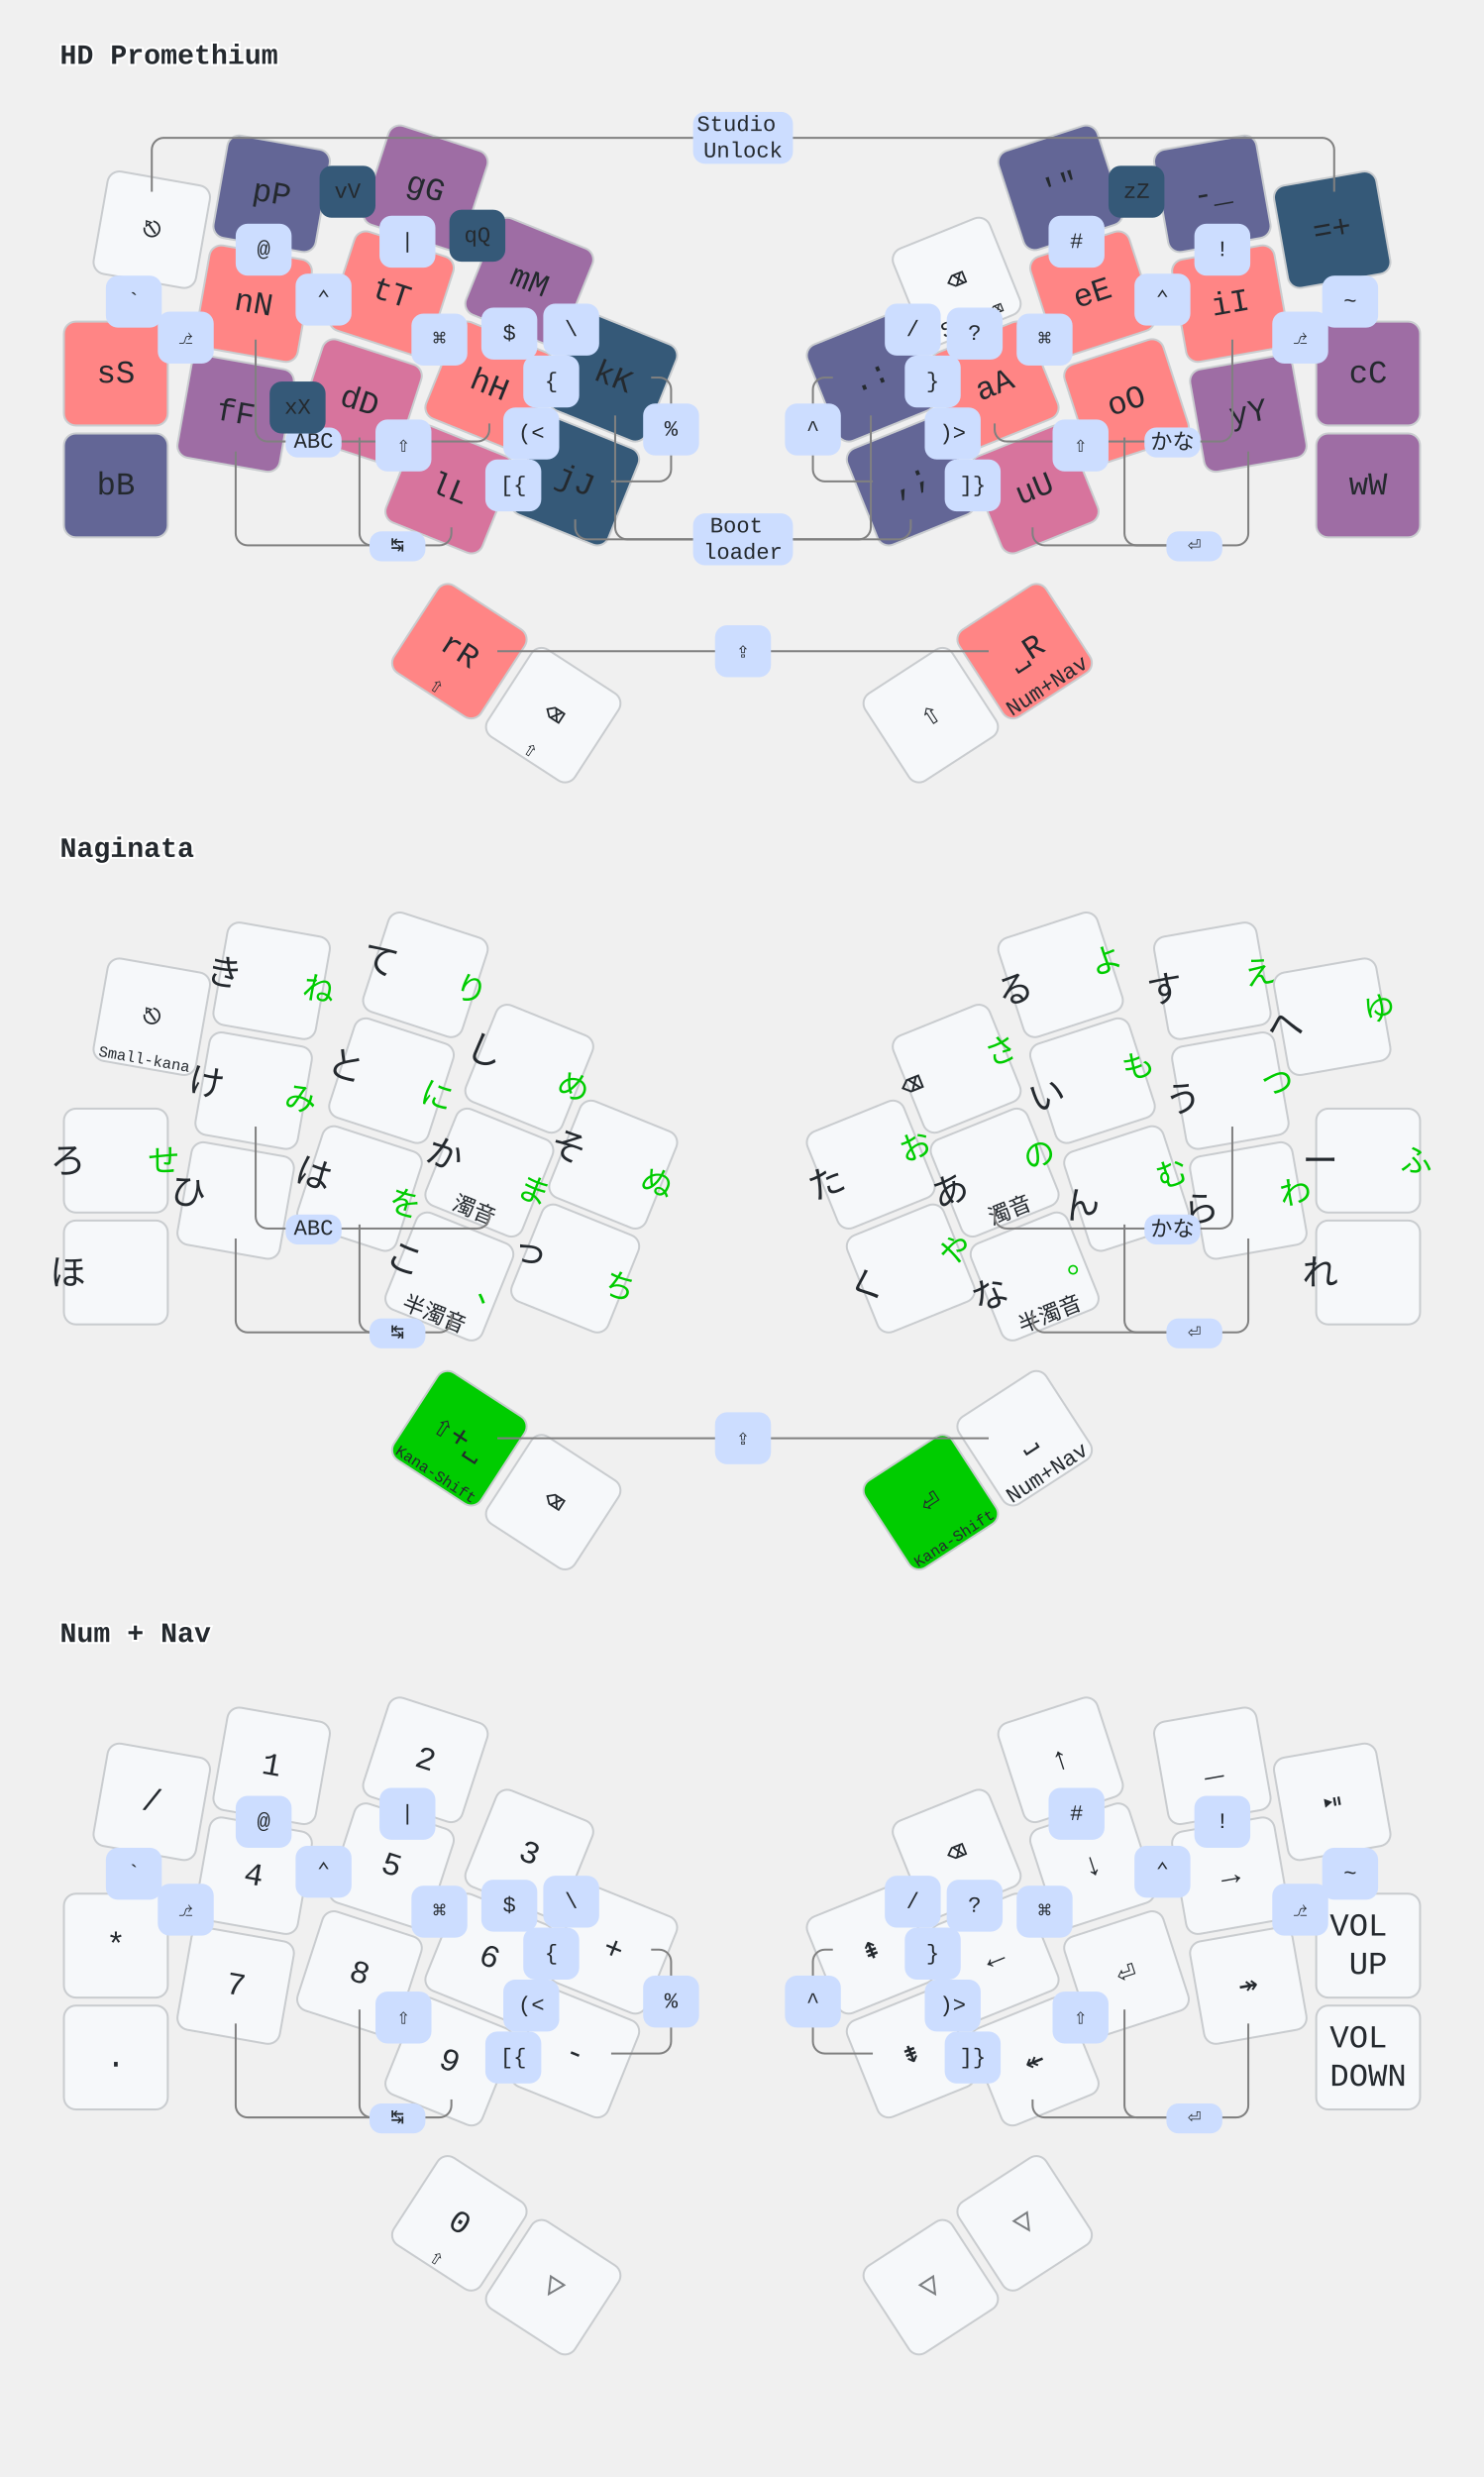
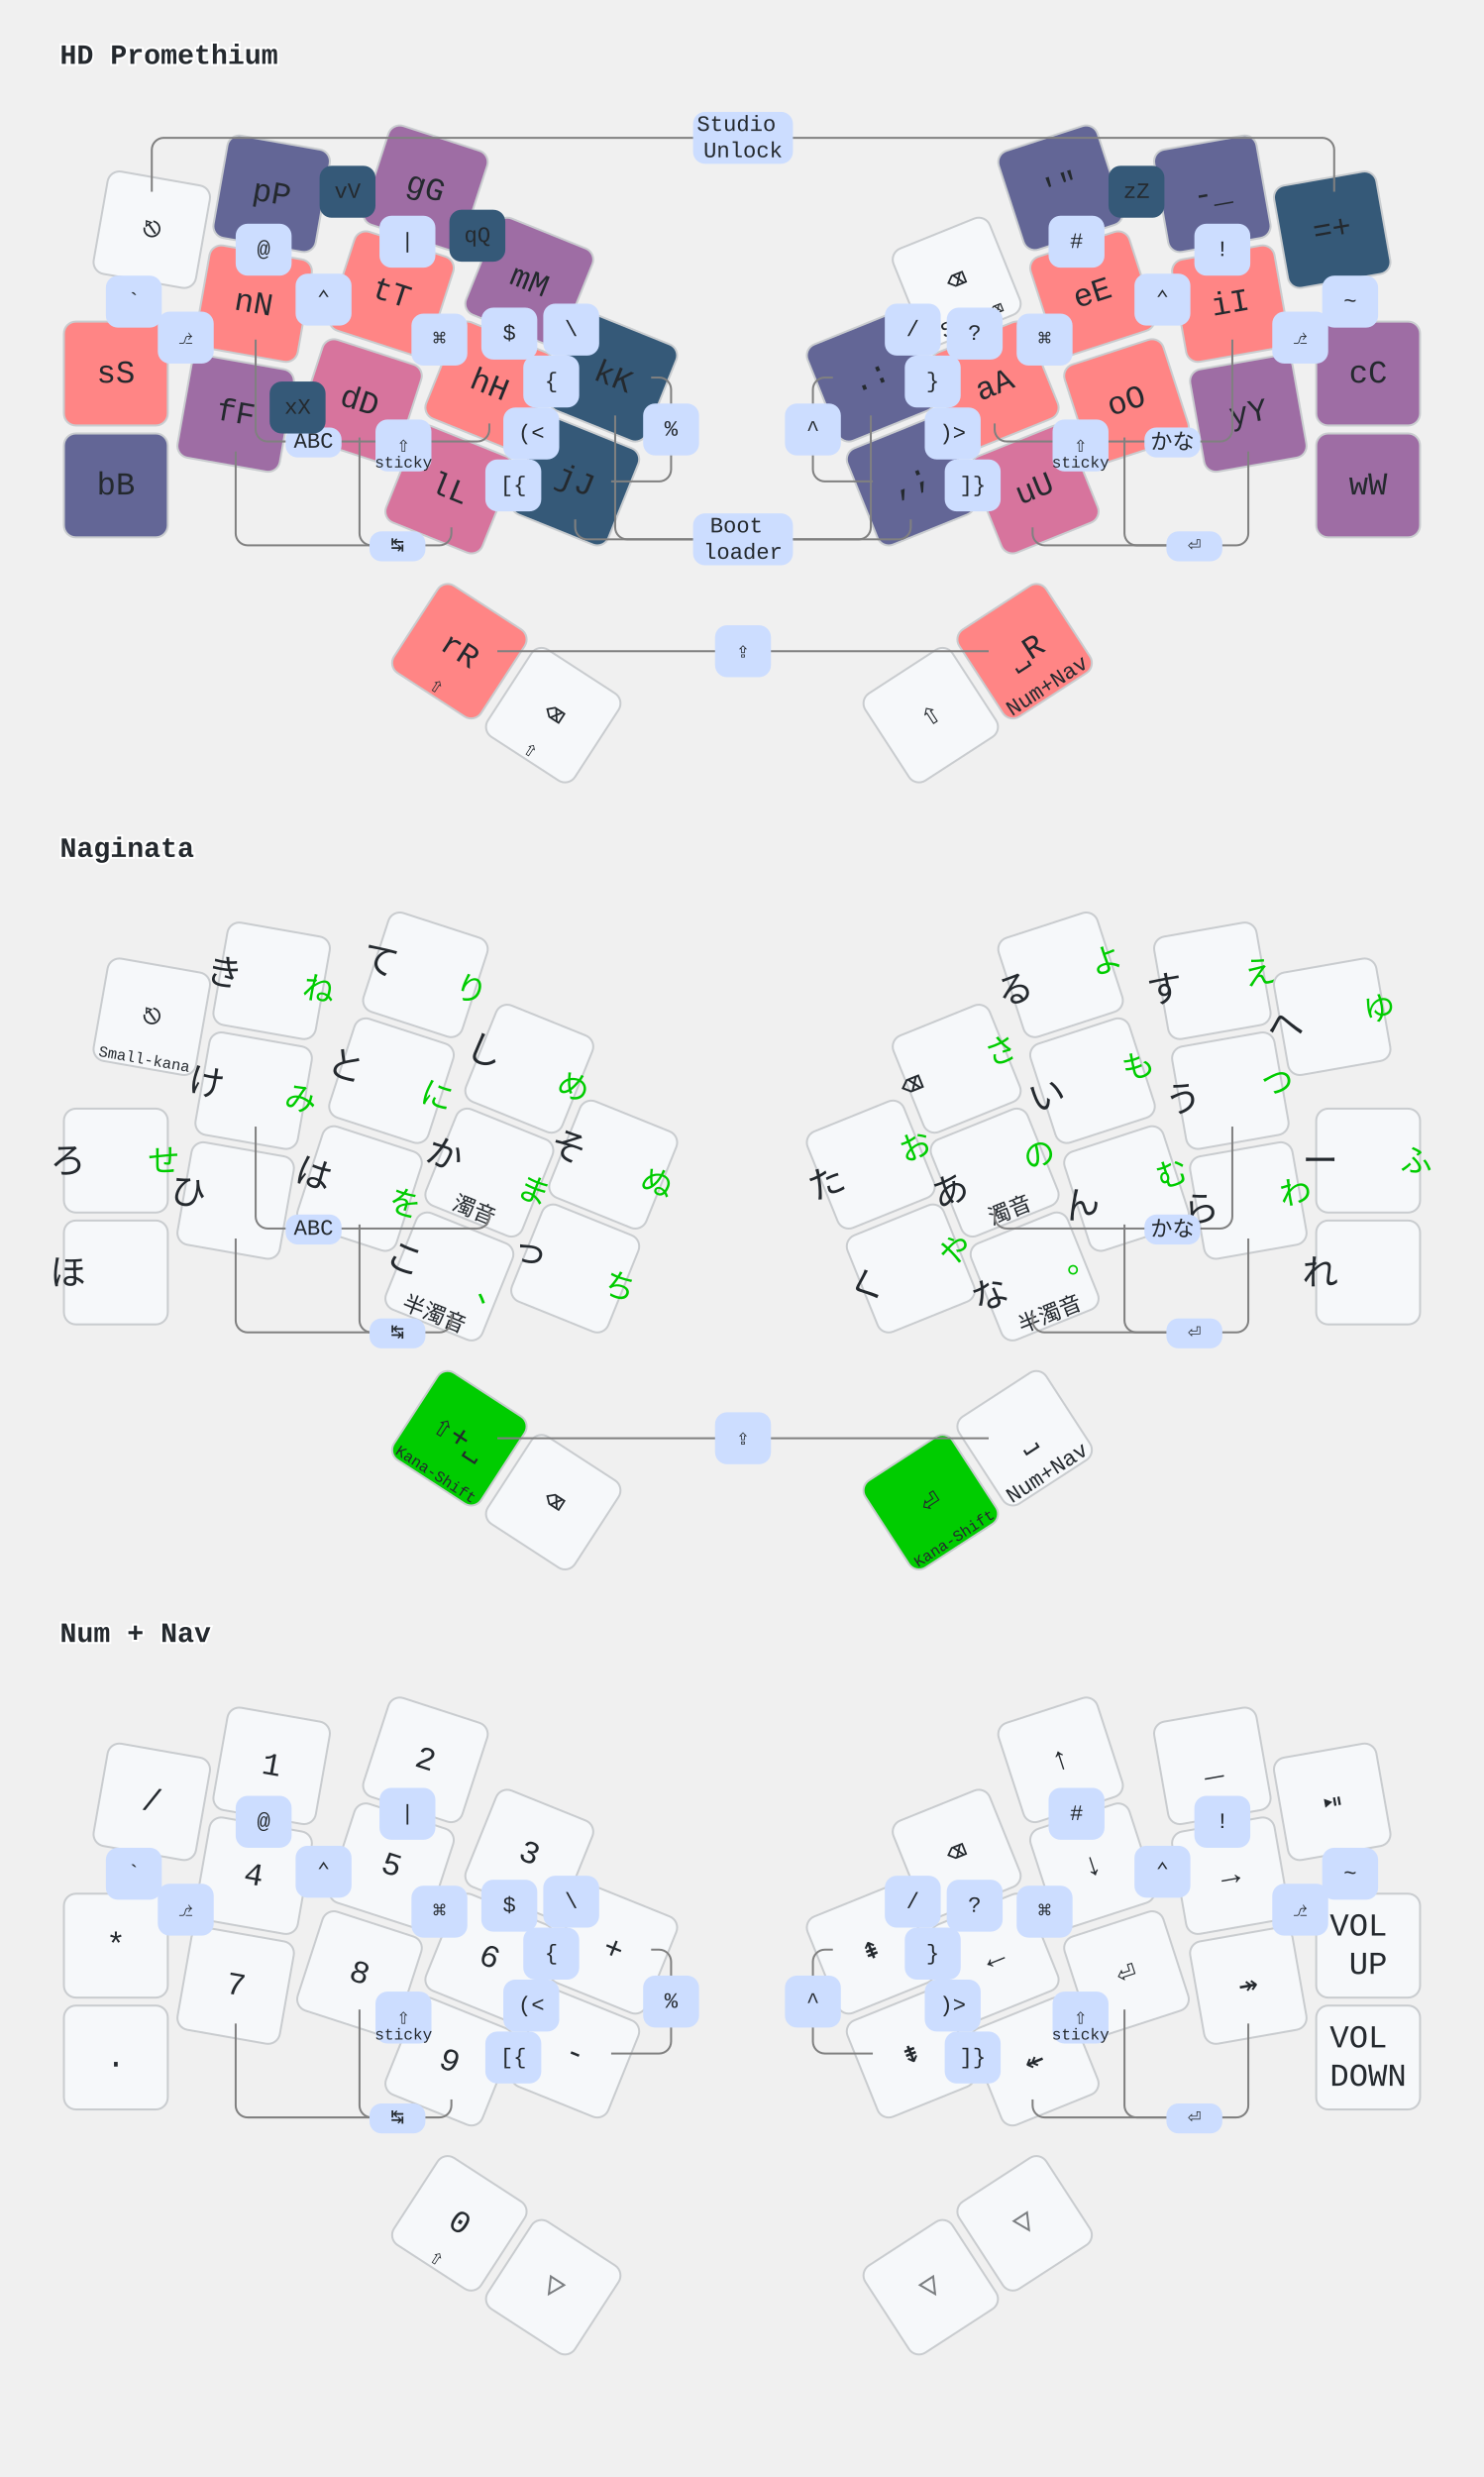
<svg xmlns="http://www.w3.org/2000/svg" width="743" height="1240" viewBox="0 0 743 1240" class="keymap">
  <style>/* inherit to force styles through use tags*/
svg path {
    fill: inherit;
}
/* font and background color specifications */
svg.keymap {
    font-family: SFMono-Regular,Consolas,Liberation Mono,Menlo,monospace;
    font-size: 14px;
    font-kerning: normal;
    text-rendering: optimizeLegibility;
    fill: #24292e;
}

/* default key styling */
rect.key {
    fill: #f6f8fa;
    stroke: #c9cccf;
    stroke-width: 1;
}

/* color accent for combo boxes */
rect.combo {
    fill: #cdf;
}

/* color accent for held keys */
rect.held, rect.combo.held {
    fill: #fdd;
}

/* color accent for ghost (optional) keys */
rect.ghost, rect.combo.ghost {
    stroke-dasharray: 4, 4;
    stroke-width: 2;
}

text {
    text-anchor: middle;
    dominant-baseline: middle;
}

/* styling for layer labels */
text.label {
    font-weight: bold;
    text-anchor: start;
    stroke: white;
    stroke-width: 2;
    paint-order: stroke;
}

text.tap {
    font-size: 16px;
}

/* styling for combo tap, and key hold/shifted label text */
text.combo, text.hold, text.shifted {
    font-size: 11px;
}

text.hold {
    text-anchor: middle;
    dominant-baseline: auto;
}

text.shifted {
    text-anchor: middle;
    dominant-baseline: hanging;
}

/* styling for hold/shifted label text in combo box */
text.combo.hold, text.combo.shifted {
    font-size: 8px;
}

/* lighter symbol for transparent keys */
text.trans {
    fill: #7b7e81;
}

/* styling for combo dendrons */
path.combo {
    stroke-width: 1;
    stroke: gray;
    fill: none;
}

/* Start Tabler Icons Cleanup */
/* cannot use height/width with glyphs */
.icon-tabler &gt; path {
    fill: inherit;
    stroke: inherit;
}
/* hide tabler's default box */
.icon-tabler &gt; path[stroke="none"][fill="none"] {
    visibility: collapse;
}

rect.low {
    fill: #355978;
}
rect.medium-low {
    fill: #636696;
}
rect.medium {
    fill: #9E6DA4;
}
rect.medium-high {
    fill: #D7749D;
}
rect.high {
    fill: #FF8585;
}

/* green styling for Naginata kana-shift */
rect.kshift {
    fill: #00CC00;
}
text.left {
    font-size: 18px;
    translate: 16px 7px;
}
text.right {
    fill: #00CC00;
    font-size: 16px;
    translate: -16px -10px;
}
</style>
  <g transform="translate(30, 0)" class="layer-HD Promethium">
    <text x="0" y="28" class="label" id="HD-Promethium">HD Promethium</text>
    <g transform="translate(0, 59)">
      <g transform="translate(46, 56) rotate(10.0)" class="key keypos-0">
        <rect rx="6" ry="6" x="-26" y="-26" width="52" height="52" class="key" />
        <text x="0" y="0" class="key tap">⎋</text>
      </g>
      <g transform="translate(106, 38) rotate(10.0)" class="key medium-low keypos-1">
        <rect rx="6" ry="6" x="-26" y="-26" width="52" height="52" class="key medium-low" />
        <text x="0" y="0" class="key medium-low tap">pP</text>
      </g>
      <g transform="translate(183, 35) rotate(18.0)" class="key medium keypos-2">
        <rect rx="6" ry="6" x="-26" y="-26" width="52" height="52" class="key medium" />
        <text x="0" y="0" class="key medium tap">gG</text>
      </g>
      <g transform="translate(235, 82) rotate(22.0)" class="key medium keypos-3">
        <rect rx="6" ry="6" x="-26" y="-26" width="52" height="52" class="key medium" />
        <text x="0" y="0" class="key medium tap">mM</text>
      </g>
      <g transform="translate(277, 130) rotate(22.0)" class="key low keypos-4">
        <rect rx="6" ry="6" x="-26" y="-26" width="52" height="52" class="key low" />
        <text x="0" y="0" class="key low tap">kK</text>
      </g>
      <g transform="translate(406, 130) rotate(-22.0)" class="key medium-low keypos-5">
        <rect rx="6" ry="6" x="-26" y="-26" width="52" height="52" class="key medium-low" />
        <text x="0" y="0" class="key medium-low tap">.:</text>
      </g>
      <g transform="translate(449, 82) rotate(-22.0)" class="key keypos-6">
        <rect rx="6" ry="6" x="-26" y="-26" width="52" height="52" class="key" />
        <text x="0" y="0" class="key tap">⌫</text>
        <text x="0" y="24" class="key hold">Sft+⌫</text>
      </g>
      <g transform="translate(501, 35) rotate(-18.0)" class="key medium-low keypos-7">
        <rect rx="6" ry="6" x="-26" y="-26" width="52" height="52" class="key medium-low" />
        <text x="0" y="0" class="key medium-low tap">'"</text>
      </g>
      <g transform="translate(577, 38) rotate(-10.0)" class="key medium-low keypos-8">
        <rect rx="6" ry="6" x="-26" y="-26" width="52" height="52" class="key medium-low" />
        <text x="0" y="0" class="key medium-low tap">-_</text>
      </g>
      <g transform="translate(637, 56) rotate(-10.0)" class="key low keypos-9">
        <rect rx="6" ry="6" x="-26" y="-26" width="52" height="52" class="key low" />
        <text x="0" y="0" class="key low tap">=+</text>
      </g>
      <g transform="translate(28, 128)" class="key high keypos-10">
        <rect rx="6" ry="6" x="-26" y="-26" width="52" height="52" class="key high" />
        <text x="0" y="0" class="key high tap">sS</text>
      </g>
      <g transform="translate(97, 93) rotate(10.0)" class="key high keypos-11">
        <rect rx="6" ry="6" x="-26" y="-26" width="52" height="52" class="key high" />
        <text x="0" y="0" class="key high tap">nN</text>
      </g>
      <g transform="translate(166, 88) rotate(18.0)" class="key high keypos-12">
        <rect rx="6" ry="6" x="-26" y="-26" width="52" height="52" class="key high" />
        <text x="0" y="0" class="key high tap">tT</text>
      </g>
      <g transform="translate(215, 134) rotate(22.0)" class="key high keypos-13">
        <rect rx="6" ry="6" x="-26" y="-26" width="52" height="52" class="key high" />
        <text x="0" y="0" class="key high tap">hH</text>
      </g>
      <g transform="translate(258, 182) rotate(22.0)" class="key low keypos-14">
        <rect rx="6" ry="6" x="-26" y="-26" width="52" height="52" class="key low" />
        <text x="0" y="0" class="key low tap">jJ</text>
      </g>
      <g transform="translate(426, 182) rotate(-22.0)" class="key medium-low keypos-15">
        <rect rx="6" ry="6" x="-26" y="-26" width="52" height="52" class="key medium-low" />
        <text x="0" y="0" class="key medium-low tap">,;</text>
      </g>
      <g transform="translate(468, 134) rotate(-22.0)" class="key high keypos-16">
        <rect rx="6" ry="6" x="-26" y="-26" width="52" height="52" class="key high" />
        <text x="0" y="0" class="key high tap">aA</text>
      </g>
      <g transform="translate(517, 88) rotate(-18.0)" class="key high keypos-17">
        <rect rx="6" ry="6" x="-26" y="-26" width="52" height="52" class="key high" />
        <text x="0" y="0" class="key high tap">eE</text>
      </g>
      <g transform="translate(586, 93) rotate(-10.0)" class="key high keypos-18">
        <rect rx="6" ry="6" x="-26" y="-26" width="52" height="52" class="key high" />
        <text x="0" y="0" class="key high tap">iI</text>
      </g>
      <g transform="translate(655, 128)" class="key medium keypos-19">
        <rect rx="6" ry="6" x="-26" y="-26" width="52" height="52" class="key medium" />
        <text x="0" y="0" class="key medium tap">cC</text>
      </g>
      <g transform="translate(28, 184)" class="key medium-low keypos-20">
        <rect rx="6" ry="6" x="-26" y="-26" width="52" height="52" class="key medium-low" />
        <text x="0" y="0" class="key medium-low tap">bB</text>
      </g>
      <g transform="translate(88, 148) rotate(10.0)" class="key medium keypos-21">
        <rect rx="6" ry="6" x="-26" y="-26" width="52" height="52" class="key medium" />
        <text x="0" y="0" class="key medium tap">fF</text>
      </g>
      <g transform="translate(150, 142) rotate(18.0)" class="key medium-high keypos-22">
        <rect rx="6" ry="6" x="-26" y="-26" width="52" height="52" class="key medium-high" />
        <text x="0" y="0" class="key medium-high tap">dD</text>
      </g>
      <g transform="translate(195, 186) rotate(22.0)" class="key medium-high keypos-23">
        <rect rx="6" ry="6" x="-26" y="-26" width="52" height="52" class="key medium-high" />
        <text x="0" y="0" class="key medium-high tap">lL</text>
      </g>
      <g transform="translate(488, 186) rotate(-22.0)" class="key medium-high keypos-24">
        <rect rx="6" ry="6" x="-26" y="-26" width="52" height="52" class="key medium-high" />
        <text x="0" y="0" class="key medium-high tap">uU</text>
      </g>
      <g transform="translate(534, 142) rotate(-18.0)" class="key high keypos-25">
        <rect rx="6" ry="6" x="-26" y="-26" width="52" height="52" class="key high" />
        <text x="0" y="0" class="key high tap">oO</text>
      </g>
      <g transform="translate(595, 148) rotate(-10.0)" class="key medium keypos-26">
        <rect rx="6" ry="6" x="-26" y="-26" width="52" height="52" class="key medium" />
        <text x="0" y="0" class="key medium tap">yY</text>
      </g>
      <g transform="translate(655, 184)" class="key medium keypos-27">
        <rect rx="6" ry="6" x="-26" y="-26" width="52" height="52" class="key medium" />
        <text x="0" y="0" class="key medium tap">wW</text>
      </g>
      <g transform="translate(200, 267) rotate(33.0)" class="key high keypos-28">
        <rect rx="6" ry="6" x="-26" y="-26" width="52" height="52" class="key high" />
        <text x="0" y="0" class="key high tap">rR</text>
        <text x="0" y="24" class="key high hold">⇧</text>
      </g>
      <g transform="translate(247, 299) rotate(33.0)" class="key keypos-29">
        <rect rx="6" ry="6" x="-26" y="-26" width="52" height="52" class="key" />
        <text x="0" y="0" class="key tap">⌫</text>
        <text x="0" y="24" class="key hold">⇧</text>
      </g>
      <g transform="translate(436, 299) rotate(-33.0)" class="key keypos-30">
        <rect rx="6" ry="6" x="-26" y="-26" width="52" height="52" class="key" />
        <text x="0" y="0" class="key tap">⇧</text>
      </g>
      <g transform="translate(483, 267) rotate(-33.0)" class="key high keypos-31">
        <rect rx="6" ry="6" x="-26" y="-26" width="52" height="52" class="key high" />
        <text x="0" y="0" class="key high tap">⎵R</text>
        <text x="0" y="24" class="key high hold">Num+Nav</text>
      </g>
      <g class="combo combopos-0">
        <path d="M342,10 h-290 a6.0,6.0 0 0 0 -6.0,6.0 v21" class="combo" />
        <path d="M342,10 h290 a6.0,6.0 0 0 1 6.0,6.0 v21" class="combo" />
        <rect rx="6" ry="6" x="317" y="-3" width="50" height="26" class="combo" />
        <text x="342" y="10" class="combo tap">
          <tspan x="342" dy="-0.6em">Studio</tspan>
          <tspan x="342" dy="1.2em">Unlock</tspan>
        </text>
      </g>
      <g class="combo combopos-1">
        <path d="M342,211 h-78 a6.0,6.0 0 0 1 -6.0,-6.0 v-4" class="combo" />
        <path d="M342,211 h78 a6.0,6.0 0 0 0 6.0,-6.0 v-4" class="combo" />
        <path d="M342,211 h-58 a6.0,6.0 0 0 1 -6.0,-6.0 v-56" class="combo" />
        <path d="M342,211 h58 a6.0,6.0 0 0 0 6.0,-6.0 v-56" class="combo" />
        <rect rx="6" ry="6" x="317" y="198" width="50" height="26" class="combo" />
        <text x="342" y="211" class="combo tap">
          <tspan x="342" dy="-0.6em">Boot</tspan>
          <tspan x="342" dy="1.2em">loader</tspan>
        </text>
      </g>
      <g class="combo combopos-2">
        <path d="M557,162 h-83 a6.0,6.0 0 0 1 -6.0,-6.0 v-3" class="combo" />
        <path d="M557,162 h24 a6.0,6.0 0 0 0 6.0,-6.0 v-45" class="combo" />
        <rect rx="6" ry="6" x="543" y="155" width="28" height="15" class="combo" />
        <text x="557" y="162" class="combo tap">かな</text>
      </g>
      <g class="combo combopos-3">
        <path d="M127,162 h82 a6.0,6.0 0 0 0 6.0,-6.0 v-3" class="combo" />
        <path d="M127,162 h-23 a6.0,6.0 0 0 1 -6.0,-6.0 v-45" class="combo" />
        <rect rx="6" ry="6" x="113" y="155" width="28" height="15" class="combo" />
        <text x="127" y="162" class="combo tap">ABC</text>
      </g>
      <g class="combo combopos-4">
        <path d="M169,214 h21 a6.0,6.0 0 0 0 6.0,-6.0 v-3" class="combo" />
        <path d="M169,214 h-13 a6.0,6.0 0 0 1 -6.0,-6.0 v-48" class="combo" />
        <path d="M169,214 h-75 a6.0,6.0 0 0 1 -6.0,-6.0 v-41" class="combo" />
        <rect rx="6" ry="6" x="155" y="207" width="28" height="15" class="combo" />
        <text x="169" y="214" class="combo tap">↹</text>
      </g>
      <g class="combo combopos-5">
        <path d="M568,214 h-75 a6.0,6.0 0 0 1 -6.0,-6.0 v-3" class="combo" />
        <path d="M568,214 h-29 a6.0,6.0 0 0 1 -6.0,-6.0 v-48" class="combo" />
        <path d="M568,214 h21 a6.0,6.0 0 0 0 6.0,-6.0 v-41" class="combo" />
        <rect rx="6" ry="6" x="554" y="207" width="28" height="15" class="combo" />
        <text x="568" y="214" class="combo tap">⏎</text>
      </g>
      <g class="combo combopos-6">
        <rect rx="6" ry="6" x="49" y="97" width="28" height="26" class="combo" />
        <text x="63" y="110" class="combo tap">⎇</text>
      </g>
      <g class="combo combopos-7">
        <rect rx="6" ry="6" x="607" y="97" width="28" height="26" class="combo" />
        <text x="621" y="110" class="combo tap">⎇</text>
      </g>
      <g class="combo combopos-8">
        <rect rx="6" ry="6" x="118" y="78" width="28" height="26" class="combo" />
        <text x="132" y="91" class="combo tap">⌃</text>
      </g>
      <g class="combo combopos-9">
        <rect rx="6" ry="6" x="538" y="78" width="28" height="26" class="combo" />
        <text x="552" y="91" class="combo tap">⌃</text>
      </g>
      <g class="combo combopos-10">
        <rect rx="6" ry="6" x="176" y="98" width="28" height="26" class="combo" />
        <text x="190" y="111" class="combo tap">⌘</text>
      </g>
      <g class="combo combopos-11">
        <rect rx="6" ry="6" x="479" y="98" width="28" height="26" class="combo" />
        <text x="493" y="111" class="combo tap">⌘</text>
      </g>
      <g class="combo combopos-18">
        <rect rx="6" ry="6" x="158" y="151" width="28" height="26" class="combo" />
        <text x="172" y="164" class="combo tap">⇧</text>
+         <text x="172" y="175" class="combo hold">sticky</text>
      </g>
      <g class="combo combopos-19">
        <rect rx="6" ry="6" x="497" y="151" width="28" height="26" class="combo" />
        <text x="511" y="164" class="combo tap">⇧</text>
+         <text x="511" y="175" class="combo hold">sticky</text>
      </g>
      <g class="combo low combopos-20">
        <rect rx="6" ry="6" x="195" y="46" width="28" height="26" class="combo low" />
        <text x="209" y="59" class="combo low tap">qQ</text>
      </g>
      <g class="combo low combopos-21">
        <rect rx="6" ry="6" x="525" y="24" width="28" height="26" class="combo low" />
        <text x="539" y="37" class="combo low tap">zZ</text>
      </g>
      <g class="combo low combopos-22">
        <rect rx="6" ry="6" x="130" y="24" width="28" height="26" class="combo low" />
        <text x="144" y="37" class="combo low tap">vV</text>
      </g>
      <g class="combo low combopos-23">
        <rect rx="6" ry="6" x="105" y="132" width="28" height="26" class="combo low" />
        <text x="119" y="145" class="combo low tap">xX</text>
      </g>
      <g class="combo combopos-24">
        <path d="M342,267 l-123,0" class="combo" />
        <path d="M342,267 l123,0" class="combo" />
        <rect rx="6" ry="6" x="328" y="254" width="28" height="26" class="combo" />
        <text x="342" y="267" class="combo tap">⇪</text>
      </g>
-       <g class="combo combopos-27">
+       <g class="combo combopos-26">
        <rect rx="6" ry="6" x="23" y="79" width="28" height="26" class="combo" />
        <text x="37" y="92" class="combo tap">`</text>
      </g>
-       <g class="combo combopos-28">
+       <g class="combo combopos-27">
        <rect rx="6" ry="6" x="88" y="53" width="28" height="26" class="combo" />
        <text x="102" y="66" class="combo tap">@</text>
      </g>
-       <g class="combo combopos-29">
+       <g class="combo combopos-28">
        <rect rx="6" ry="6" x="160" y="49" width="28" height="26" class="combo" />
        <text x="174" y="62" class="combo tap">|</text>
      </g>
-       <g class="combo combopos-30">
+       <g class="combo combopos-29">
        <rect rx="6" ry="6" x="211" y="95" width="28" height="26" class="combo" />
        <text x="225" y="108" class="combo tap">$</text>
      </g>
-       <g class="combo combopos-31">
+       <g class="combo combopos-30">
        <rect rx="6" ry="6" x="242" y="93" width="28" height="26" class="combo" />
        <text x="256" y="106" class="combo tap">\</text>
      </g>
-       <g class="combo combopos-32">
+       <g class="combo combopos-31">
        <path d="M306,156 v-20 a6.0,6.0 0 0 0 -6.0,-6.0 h-4" class="combo" />
        <path d="M306,156 v20 a6.0,6.0 0 0 1 -6.0,6.0 h-24" class="combo" />
        <rect rx="6" ry="6" x="292" y="143" width="28" height="26" class="combo" />
        <text x="306" y="156" class="combo tap">%</text>
      </g>
-       <g class="combo combopos-33">
+       <g class="combo combopos-32">
        <rect rx="6" ry="6" x="413" y="93" width="28" height="26" class="combo" />
        <text x="427" y="106" class="combo tap">/</text>
      </g>
-       <g class="combo combopos-34">
+       <g class="combo combopos-33">
        <path d="M377,156 v-20 a6.0,6.0 0 0 1 6.0,-6.0 h4" class="combo" />
        <path d="M377,156 v20 a6.0,6.0 0 0 0 6.0,6.0 h24" class="combo" />
        <rect rx="6" ry="6" x="363" y="143" width="28" height="26" class="combo" />
        <text x="377" y="156" class="combo tap">^</text>
      </g>
-       <g class="combo combopos-35">
+       <g class="combo combopos-34">
        <rect rx="6" ry="6" x="444" y="95" width="28" height="26" class="combo" />
        <text x="458" y="108" class="combo tap">?</text>
      </g>
-       <g class="combo combopos-36">
+       <g class="combo combopos-35">
        <rect rx="6" ry="6" x="495" y="49" width="28" height="26" class="combo" />
        <text x="509" y="62" class="combo tap">#</text>
      </g>
-       <g class="combo combopos-37">
+       <g class="combo combopos-36">
        <rect rx="6" ry="6" x="568" y="53" width="28" height="26" class="combo" />
        <text x="582" y="66" class="combo tap">!</text>
      </g>
-       <g class="combo combopos-38">
+       <g class="combo combopos-37">
        <rect rx="6" ry="6" x="632" y="79" width="28" height="26" class="combo" />
        <text x="646" y="92" class="combo tap">~</text>
      </g>
-       <g class="combo combopos-39">
+       <g class="combo combopos-38">
        <rect rx="6" ry="6" x="232" y="119" width="28" height="26" class="combo" />
        <text x="246" y="132" class="combo tap">{</text>
      </g>
-       <g class="combo combopos-40">
+       <g class="combo combopos-39">
        <rect rx="6" ry="6" x="423" y="119" width="28" height="26" class="combo" />
        <text x="437" y="132" class="combo tap">}</text>
      </g>
-       <g class="combo combopos-41">
+       <g class="combo combopos-40">
        <rect rx="6" ry="6" x="222" y="145" width="28" height="26" class="combo" />
        <text x="236" y="158" class="combo tap">(&lt;</text>
      </g>
-       <g class="combo combopos-42">
+       <g class="combo combopos-41">
        <rect rx="6" ry="6" x="433" y="145" width="28" height="26" class="combo" />
        <text x="447" y="158" class="combo tap">)&gt;</text>
      </g>
-       <g class="combo combopos-43">
+       <g class="combo combopos-42">
        <rect rx="6" ry="6" x="213" y="171" width="28" height="26" class="combo" />
        <text x="227" y="184" class="combo tap">[{</text>
      </g>
-       <g class="combo combopos-44">
+       <g class="combo combopos-43">
        <rect rx="6" ry="6" x="443" y="171" width="28" height="26" class="combo" />
        <text x="457" y="184" class="combo tap">]}</text>
      </g>
    </g>
  </g>
  <g transform="translate(30, 397)" class="layer-Naginata">
    <text x="0" y="28" class="label" id="Naginata">Naginata</text>
    <g transform="translate(0, 56)">
      <g transform="translate(46, 56) rotate(10.0)" class="key keypos-0">
        <rect rx="6" ry="6" x="-26" y="-26" width="52" height="52" class="key" />
        <text x="0" y="0" class="key tap">⎋</text>
        <text x="0" y="24" class="key hold">
          <tspan style="font-size: 70%">Small-kana</tspan>
        </text>
      </g>
      <g transform="translate(106, 38) rotate(10.0)" class="key keypos-1">
        <rect rx="6" ry="6" x="-26" y="-26" width="52" height="52" class="key" />
        <text x="-24" y="0" class="key left">き</text>
        <text x="24" y="0" class="key right">ね</text>
      </g>
      <g transform="translate(183, 35) rotate(18.0)" class="key keypos-2">
        <rect rx="6" ry="6" x="-26" y="-26" width="52" height="52" class="key" />
        <text x="-24" y="0" class="key left">て</text>
        <text x="24" y="0" class="key right">り</text>
      </g>
      <g transform="translate(235, 82) rotate(22.0)" class="key keypos-3">
        <rect rx="6" ry="6" x="-26" y="-26" width="52" height="52" class="key" />
        <text x="-24" y="0" class="key left">し</text>
        <text x="24" y="0" class="key right">め</text>
      </g>
      <g transform="translate(277, 130) rotate(22.0)" class="key keypos-4">
        <rect rx="6" ry="6" x="-26" y="-26" width="52" height="52" class="key" />
        <text x="-24" y="0" class="key left">そ</text>
        <text x="24" y="0" class="key right">ぬ</text>
      </g>
      <g transform="translate(406, 130) rotate(-22.0)" class="key keypos-5">
        <rect rx="6" ry="6" x="-26" y="-26" width="52" height="52" class="key" />
        <text x="-24" y="0" class="key left">た</text>
        <text x="24" y="0" class="key right">お</text>
      </g>
      <g transform="translate(449, 82) rotate(-22.0)" class="key keypos-6">
        <rect rx="6" ry="6" x="-26" y="-26" width="52" height="52" class="key" />
        <text x="-24" y="0" class="key left">⌫</text>
        <text x="24" y="0" class="key right">さ</text>
      </g>
      <g transform="translate(501, 35) rotate(-18.0)" class="key keypos-7">
        <rect rx="6" ry="6" x="-26" y="-26" width="52" height="52" class="key" />
        <text x="-24" y="0" class="key left">る</text>
        <text x="24" y="0" class="key right">よ</text>
      </g>
      <g transform="translate(577, 38) rotate(-10.0)" class="key keypos-8">
        <rect rx="6" ry="6" x="-26" y="-26" width="52" height="52" class="key" />
        <text x="-24" y="0" class="key left">す</text>
        <text x="24" y="0" class="key right">え</text>
      </g>
      <g transform="translate(637, 56) rotate(-10.0)" class="key keypos-9">
        <rect rx="6" ry="6" x="-26" y="-26" width="52" height="52" class="key" />
        <text x="-24" y="0" class="key left">へ</text>
        <text x="24" y="0" class="key right">ゆ</text>
      </g>
      <g transform="translate(28, 128)" class="key keypos-10">
        <rect rx="6" ry="6" x="-26" y="-26" width="52" height="52" class="key" />
        <text x="-24" y="0" class="key left">ろ</text>
        <text x="24" y="0" class="key right">せ</text>
      </g>
      <g transform="translate(97, 93) rotate(10.0)" class="key keypos-11">
        <rect rx="6" ry="6" x="-26" y="-26" width="52" height="52" class="key" />
        <text x="-24" y="0" class="key left">け</text>
        <text x="24" y="0" class="key right">み</text>
      </g>
      <g transform="translate(166, 88) rotate(18.0)" class="key keypos-12">
        <rect rx="6" ry="6" x="-26" y="-26" width="52" height="52" class="key" />
        <text x="-24" y="0" class="key left">と</text>
        <text x="24" y="0" class="key right">に</text>
      </g>
      <g transform="translate(215, 134) rotate(22.0)" class="key keypos-13">
        <rect rx="6" ry="6" x="-26" y="-26" width="52" height="52" class="key" />
        <text x="0" y="24" class="key hold">濁音</text>
        <text x="-24" y="0" class="key left">か</text>
        <text x="24" y="0" class="key right">ま</text>
      </g>
      <g transform="translate(258, 182) rotate(22.0)" class="key keypos-14">
        <rect rx="6" ry="6" x="-26" y="-26" width="52" height="52" class="key" />
        <text x="-24" y="0" class="key left">っ</text>
        <text x="24" y="0" class="key right">ち</text>
      </g>
      <g transform="translate(426, 182) rotate(-22.0)" class="key keypos-15">
        <rect rx="6" ry="6" x="-26" y="-26" width="52" height="52" class="key" />
        <text x="-24" y="0" class="key left">く</text>
        <text x="24" y="0" class="key right">や</text>
      </g>
      <g transform="translate(468, 134) rotate(-22.0)" class="key keypos-16">
        <rect rx="6" ry="6" x="-26" y="-26" width="52" height="52" class="key" />
        <text x="0" y="24" class="key hold">濁音</text>
        <text x="-24" y="0" class="key left">あ</text>
        <text x="24" y="0" class="key right">の</text>
      </g>
      <g transform="translate(517, 88) rotate(-18.0)" class="key keypos-17">
        <rect rx="6" ry="6" x="-26" y="-26" width="52" height="52" class="key" />
        <text x="-24" y="0" class="key left">い</text>
        <text x="24" y="0" class="key right">も</text>
      </g>
      <g transform="translate(586, 93) rotate(-10.0)" class="key keypos-18">
        <rect rx="6" ry="6" x="-26" y="-26" width="52" height="52" class="key" />
        <text x="-24" y="0" class="key left">う</text>
        <text x="24" y="0" class="key right">つ</text>
      </g>
      <g transform="translate(655, 128)" class="key keypos-19">
        <rect rx="6" ry="6" x="-26" y="-26" width="52" height="52" class="key" />
        <text x="-24" y="0" class="key left">ー</text>
        <text x="24" y="0" class="key right">ふ</text>
      </g>
      <g transform="translate(28, 184)" class="key keypos-20">
        <rect rx="6" ry="6" x="-26" y="-26" width="52" height="52" class="key" />
        <text x="-24" y="0" class="key left">ほ</text>
      </g>
      <g transform="translate(88, 148) rotate(10.0)" class="key keypos-21">
        <rect rx="6" ry="6" x="-26" y="-26" width="52" height="52" class="key" />
        <text x="-24" y="0" class="key left">ひ</text>
      </g>
      <g transform="translate(150, 142) rotate(18.0)" class="key keypos-22">
        <rect rx="6" ry="6" x="-26" y="-26" width="52" height="52" class="key" />
        <text x="-24" y="0" class="key left">は</text>
        <text x="24" y="0" class="key right">を</text>
      </g>
      <g transform="translate(195, 186) rotate(22.0)" class="key keypos-23">
        <rect rx="6" ry="6" x="-26" y="-26" width="52" height="52" class="key" />
        <text x="0" y="24" class="key hold">半濁音</text>
        <text x="-24" y="0" class="key left">こ</text>
        <text x="24" y="0" class="key right">、</text>
      </g>
      <g transform="translate(488, 186) rotate(-22.0)" class="key keypos-24">
        <rect rx="6" ry="6" x="-26" y="-26" width="52" height="52" class="key" />
        <text x="0" y="24" class="key hold">半濁音</text>
        <text x="-24" y="0" class="key left">な</text>
        <text x="24" y="0" class="key right">。</text>
      </g>
      <g transform="translate(534, 142) rotate(-18.0)" class="key keypos-25">
        <rect rx="6" ry="6" x="-26" y="-26" width="52" height="52" class="key" />
        <text x="-24" y="0" class="key left">ん</text>
        <text x="24" y="0" class="key right">む</text>
      </g>
      <g transform="translate(595, 148) rotate(-10.0)" class="key keypos-26">
        <rect rx="6" ry="6" x="-26" y="-26" width="52" height="52" class="key" />
        <text x="-24" y="0" class="key left">ら</text>
        <text x="24" y="0" class="key right">わ</text>
      </g>
      <g transform="translate(655, 184)" class="key keypos-27">
        <rect rx="6" ry="6" x="-26" y="-26" width="52" height="52" class="key" />
        <text x="-24" y="0" class="key left">れ</text>
      </g>
      <g transform="translate(200, 267) rotate(33.0)" class="key kshift keypos-28">
        <rect rx="6" ry="6" x="-26" y="-26" width="52" height="52" class="key kshift" />
        <text x="0" y="0" class="key kshift tap">⇧+⎵</text>
        <text x="0" y="24" class="key kshift hold">
          <tspan style="font-size: 70%">Kana-Shift</tspan>
        </text>
      </g>
      <g transform="translate(247, 299) rotate(33.0)" class="key keypos-29">
        <rect rx="6" ry="6" x="-26" y="-26" width="52" height="52" class="key" />
        <text x="0" y="0" class="key tap">⌫</text>
      </g>
      <g transform="translate(436, 299) rotate(-33.0)" class="key kshift keypos-30">
        <rect rx="6" ry="6" x="-26" y="-26" width="52" height="52" class="key kshift" />
        <text x="0" y="0" class="key kshift tap">⏎</text>
        <text x="0" y="24" class="key kshift hold">
          <tspan style="font-size: 70%">Kana-Shift</tspan>
        </text>
      </g>
      <g transform="translate(483, 267) rotate(-33.0)" class="key keypos-31">
        <rect rx="6" ry="6" x="-26" y="-26" width="52" height="52" class="key" />
        <text x="0" y="0" class="key tap">⎵</text>
        <text x="0" y="24" class="key hold">Num+Nav</text>
      </g>
      <g class="combo combopos-0">
        <path d="M557,162 h-83 a6.0,6.0 0 0 1 -6.0,-6.0 v-3" class="combo" />
        <path d="M557,162 h24 a6.0,6.0 0 0 0 6.0,-6.0 v-45" class="combo" />
        <rect rx="6" ry="6" x="543" y="155" width="28" height="15" class="combo" />
        <text x="557" y="162" class="combo tap">かな</text>
      </g>
      <g class="combo combopos-1">
        <path d="M127,162 h82 a6.0,6.0 0 0 0 6.0,-6.0 v-3" class="combo" />
        <path d="M127,162 h-23 a6.0,6.0 0 0 1 -6.0,-6.0 v-45" class="combo" />
        <rect rx="6" ry="6" x="113" y="155" width="28" height="15" class="combo" />
        <text x="127" y="162" class="combo tap">ABC</text>
      </g>
      <g class="combo combopos-2">
        <path d="M169,214 h21 a6.0,6.0 0 0 0 6.0,-6.0 v-3" class="combo" />
        <path d="M169,214 h-13 a6.0,6.0 0 0 1 -6.0,-6.0 v-48" class="combo" />
        <path d="M169,214 h-75 a6.0,6.0 0 0 1 -6.0,-6.0 v-41" class="combo" />
        <rect rx="6" ry="6" x="155" y="207" width="28" height="15" class="combo" />
        <text x="169" y="214" class="combo tap">↹</text>
      </g>
      <g class="combo combopos-3">
        <path d="M568,214 h-75 a6.0,6.0 0 0 1 -6.0,-6.0 v-3" class="combo" />
        <path d="M568,214 h-29 a6.0,6.0 0 0 1 -6.0,-6.0 v-48" class="combo" />
        <path d="M568,214 h21 a6.0,6.0 0 0 0 6.0,-6.0 v-41" class="combo" />
        <rect rx="6" ry="6" x="554" y="207" width="28" height="15" class="combo" />
        <text x="568" y="214" class="combo tap">⏎</text>
      </g>
      <g class="combo combopos-4">
        <path d="M342,267 l-123,0" class="combo" />
        <path d="M342,267 l123,0" class="combo" />
        <rect rx="6" ry="6" x="328" y="254" width="28" height="26" class="combo" />
        <text x="342" y="267" class="combo tap">⇪</text>
      </g>
    </g>
  </g>
  <g transform="translate(30, 790)" class="layer-Num + Nav">
    <text x="0" y="28" class="label" id="Num--Nav">Num + Nav</text>
    <g transform="translate(0, 56)">
      <g transform="translate(46, 56) rotate(10.0)" class="key keypos-0">
        <rect rx="6" ry="6" x="-26" y="-26" width="52" height="52" class="key" />
        <text x="0" y="0" class="key tap">/</text>
      </g>
      <g transform="translate(106, 38) rotate(10.0)" class="key keypos-1">
        <rect rx="6" ry="6" x="-26" y="-26" width="52" height="52" class="key" />
        <text x="0" y="0" class="key tap">1</text>
      </g>
      <g transform="translate(183, 35) rotate(18.0)" class="key keypos-2">
        <rect rx="6" ry="6" x="-26" y="-26" width="52" height="52" class="key" />
        <text x="0" y="0" class="key tap">2</text>
      </g>
      <g transform="translate(235, 82) rotate(22.0)" class="key keypos-3">
        <rect rx="6" ry="6" x="-26" y="-26" width="52" height="52" class="key" />
        <text x="0" y="0" class="key tap">3</text>
      </g>
      <g transform="translate(277, 130) rotate(22.0)" class="key keypos-4">
        <rect rx="6" ry="6" x="-26" y="-26" width="52" height="52" class="key" />
        <text x="0" y="0" class="key tap">+</text>
      </g>
      <g transform="translate(406, 130) rotate(-22.0)" class="key keypos-5">
        <rect rx="6" ry="6" x="-26" y="-26" width="52" height="52" class="key" />
        <text x="0" y="0" class="key tap">⇞</text>
      </g>
      <g transform="translate(449, 82) rotate(-22.0)" class="key keypos-6">
        <rect rx="6" ry="6" x="-26" y="-26" width="52" height="52" class="key" />
        <text x="0" y="0" class="key tap">⌫</text>
      </g>
      <g transform="translate(501, 35) rotate(-18.0)" class="key keypos-7">
        <rect rx="6" ry="6" x="-26" y="-26" width="52" height="52" class="key" />
        <text x="0" y="0" class="key tap">↑</text>
      </g>
      <g transform="translate(577, 38) rotate(-10.0)" class="key keypos-8">
        <rect rx="6" ry="6" x="-26" y="-26" width="52" height="52" class="key" />
        <text x="0" y="0" class="key tap">_</text>
      </g>
      <g transform="translate(637, 56) rotate(-10.0)" class="key keypos-9">
        <rect rx="6" ry="6" x="-26" y="-26" width="52" height="52" class="key" />
        <text x="0" y="0" class="key tap">⏯</text>
      </g>
      <g transform="translate(28, 128)" class="key keypos-10">
        <rect rx="6" ry="6" x="-26" y="-26" width="52" height="52" class="key" />
        <text x="0" y="0" class="key tap">*</text>
      </g>
      <g transform="translate(97, 93) rotate(10.0)" class="key keypos-11">
        <rect rx="6" ry="6" x="-26" y="-26" width="52" height="52" class="key" />
        <text x="0" y="0" class="key tap">4</text>
      </g>
      <g transform="translate(166, 88) rotate(18.0)" class="key keypos-12">
        <rect rx="6" ry="6" x="-26" y="-26" width="52" height="52" class="key" />
        <text x="0" y="0" class="key tap">5</text>
      </g>
      <g transform="translate(215, 134) rotate(22.0)" class="key keypos-13">
        <rect rx="6" ry="6" x="-26" y="-26" width="52" height="52" class="key" />
        <text x="0" y="0" class="key tap">6</text>
      </g>
      <g transform="translate(258, 182) rotate(22.0)" class="key keypos-14">
        <rect rx="6" ry="6" x="-26" y="-26" width="52" height="52" class="key" />
        <text x="0" y="0" class="key tap">-</text>
      </g>
      <g transform="translate(426, 182) rotate(-22.0)" class="key keypos-15">
        <rect rx="6" ry="6" x="-26" y="-26" width="52" height="52" class="key" />
        <text x="0" y="0" class="key tap">⇟</text>
      </g>
      <g transform="translate(468, 134) rotate(-22.0)" class="key keypos-16">
        <rect rx="6" ry="6" x="-26" y="-26" width="52" height="52" class="key" />
        <text x="0" y="0" class="key tap">←</text>
      </g>
      <g transform="translate(517, 88) rotate(-18.0)" class="key keypos-17">
        <rect rx="6" ry="6" x="-26" y="-26" width="52" height="52" class="key" />
        <text x="0" y="0" class="key tap">↓</text>
      </g>
      <g transform="translate(586, 93) rotate(-10.0)" class="key keypos-18">
        <rect rx="6" ry="6" x="-26" y="-26" width="52" height="52" class="key" />
        <text x="0" y="0" class="key tap">→</text>
      </g>
      <g transform="translate(655, 128)" class="key keypos-19">
        <rect rx="6" ry="6" x="-26" y="-26" width="52" height="52" class="key" />
        <text x="0" y="0" class="key tap">
          <tspan x="0" dy="-0.6em">VOL</tspan>
          <tspan x="0" dy="1.2em">UP</tspan>
        </text>
      </g>
      <g transform="translate(28, 184)" class="key keypos-20">
        <rect rx="6" ry="6" x="-26" y="-26" width="52" height="52" class="key" />
        <text x="0" y="0" class="key tap">.</text>
      </g>
      <g transform="translate(88, 148) rotate(10.0)" class="key keypos-21">
        <rect rx="6" ry="6" x="-26" y="-26" width="52" height="52" class="key" />
        <text x="0" y="0" class="key tap">7</text>
      </g>
      <g transform="translate(150, 142) rotate(18.0)" class="key keypos-22">
        <rect rx="6" ry="6" x="-26" y="-26" width="52" height="52" class="key" />
        <text x="0" y="0" class="key tap">8</text>
      </g>
      <g transform="translate(195, 186) rotate(22.0)" class="key keypos-23">
        <rect rx="6" ry="6" x="-26" y="-26" width="52" height="52" class="key" />
        <text x="0" y="0" class="key tap">9</text>
      </g>
      <g transform="translate(488, 186) rotate(-22.0)" class="key keypos-24">
        <rect rx="6" ry="6" x="-26" y="-26" width="52" height="52" class="key" />
        <text x="0" y="0" class="key tap">↞</text>
      </g>
      <g transform="translate(534, 142) rotate(-18.0)" class="key keypos-25">
        <rect rx="6" ry="6" x="-26" y="-26" width="52" height="52" class="key" />
        <text x="0" y="0" class="key tap">⏎</text>
      </g>
      <g transform="translate(595, 148) rotate(-10.0)" class="key keypos-26">
        <rect rx="6" ry="6" x="-26" y="-26" width="52" height="52" class="key" />
        <text x="0" y="0" class="key tap">↠</text>
      </g>
      <g transform="translate(655, 184)" class="key keypos-27">
        <rect rx="6" ry="6" x="-26" y="-26" width="52" height="52" class="key" />
        <text x="0" y="0" class="key tap">
          <tspan x="0" dy="-0.6em">VOL</tspan>
          <tspan x="0" dy="1.2em">DOWN</tspan>
        </text>
      </g>
      <g transform="translate(200, 267) rotate(33.0)" class="key keypos-28">
        <rect rx="6" ry="6" x="-26" y="-26" width="52" height="52" class="key" />
        <text x="0" y="0" class="key tap">0</text>
        <text x="0" y="24" class="key hold">⇧</text>
      </g>
      <g transform="translate(247, 299) rotate(33.0)" class="key trans keypos-29">
        <rect rx="6" ry="6" x="-26" y="-26" width="52" height="52" class="key trans" />
        <text x="0" y="0" class="key trans tap">▽</text>
      </g>
      <g transform="translate(436, 299) rotate(-33.0)" class="key trans keypos-30">
        <rect rx="6" ry="6" x="-26" y="-26" width="52" height="52" class="key trans" />
        <text x="0" y="0" class="key trans tap">▽</text>
      </g>
      <g transform="translate(483, 267) rotate(-33.0)" class="key trans keypos-31">
        <rect rx="6" ry="6" x="-26" y="-26" width="52" height="52" class="key trans" />
        <text x="0" y="0" class="key trans tap">▽</text>
      </g>
      <g class="combo combopos-0">
        <path d="M169,214 h21 a6.0,6.0 0 0 0 6.0,-6.0 v-3" class="combo" />
        <path d="M169,214 h-13 a6.0,6.0 0 0 1 -6.0,-6.0 v-48" class="combo" />
        <path d="M169,214 h-75 a6.0,6.0 0 0 1 -6.0,-6.0 v-41" class="combo" />
        <rect rx="6" ry="6" x="155" y="207" width="28" height="15" class="combo" />
        <text x="169" y="214" class="combo tap">↹</text>
      </g>
      <g class="combo combopos-1">
        <path d="M568,214 h-75 a6.0,6.0 0 0 1 -6.0,-6.0 v-3" class="combo" />
        <path d="M568,214 h-29 a6.0,6.0 0 0 1 -6.0,-6.0 v-48" class="combo" />
        <path d="M568,214 h21 a6.0,6.0 0 0 0 6.0,-6.0 v-41" class="combo" />
        <rect rx="6" ry="6" x="554" y="207" width="28" height="15" class="combo" />
        <text x="568" y="214" class="combo tap">⏎</text>
      </g>
      <g class="combo combopos-2">
        <rect rx="6" ry="6" x="49" y="97" width="28" height="26" class="combo" />
        <text x="63" y="110" class="combo tap">⎇</text>
      </g>
      <g class="combo combopos-3">
        <rect rx="6" ry="6" x="607" y="97" width="28" height="26" class="combo" />
        <text x="621" y="110" class="combo tap">⎇</text>
      </g>
      <g class="combo combopos-4">
        <rect rx="6" ry="6" x="118" y="78" width="28" height="26" class="combo" />
        <text x="132" y="91" class="combo tap">⌃</text>
      </g>
      <g class="combo combopos-5">
        <rect rx="6" ry="6" x="538" y="78" width="28" height="26" class="combo" />
        <text x="552" y="91" class="combo tap">⌃</text>
      </g>
      <g class="combo combopos-6">
        <rect rx="6" ry="6" x="176" y="98" width="28" height="26" class="combo" />
        <text x="190" y="111" class="combo tap">⌘</text>
      </g>
      <g class="combo combopos-7">
        <rect rx="6" ry="6" x="479" y="98" width="28" height="26" class="combo" />
        <text x="493" y="111" class="combo tap">⌘</text>
      </g>
      <g class="combo combopos-14">
        <rect rx="6" ry="6" x="158" y="151" width="28" height="26" class="combo" />
        <text x="172" y="164" class="combo tap">⇧</text>
+         <text x="172" y="175" class="combo hold">sticky</text>
      </g>
      <g class="combo combopos-15">
        <rect rx="6" ry="6" x="497" y="151" width="28" height="26" class="combo" />
        <text x="511" y="164" class="combo tap">⇧</text>
+         <text x="511" y="175" class="combo hold">sticky</text>
      </g>
      <g class="combo combopos-16">
        <rect rx="6" ry="6" x="23" y="79" width="28" height="26" class="combo" />
        <text x="37" y="92" class="combo tap">`</text>
      </g>
      <g class="combo combopos-17">
        <rect rx="6" ry="6" x="88" y="53" width="28" height="26" class="combo" />
        <text x="102" y="66" class="combo tap">@</text>
      </g>
      <g class="combo combopos-18">
        <rect rx="6" ry="6" x="160" y="49" width="28" height="26" class="combo" />
        <text x="174" y="62" class="combo tap">|</text>
      </g>
      <g class="combo combopos-19">
        <rect rx="6" ry="6" x="211" y="95" width="28" height="26" class="combo" />
        <text x="225" y="108" class="combo tap">$</text>
      </g>
      <g class="combo combopos-20">
        <rect rx="6" ry="6" x="242" y="93" width="28" height="26" class="combo" />
        <text x="256" y="106" class="combo tap">\</text>
      </g>
      <g class="combo combopos-21">
        <path d="M306,156 v-20 a6.0,6.0 0 0 0 -6.0,-6.0 h-4" class="combo" />
        <path d="M306,156 v20 a6.0,6.0 0 0 1 -6.0,6.0 h-24" class="combo" />
        <rect rx="6" ry="6" x="292" y="143" width="28" height="26" class="combo" />
        <text x="306" y="156" class="combo tap">%</text>
      </g>
      <g class="combo combopos-22">
        <rect rx="6" ry="6" x="413" y="93" width="28" height="26" class="combo" />
        <text x="427" y="106" class="combo tap">/</text>
      </g>
      <g class="combo combopos-23">
        <path d="M377,156 v-20 a6.0,6.0 0 0 1 6.0,-6.0 h4" class="combo" />
        <path d="M377,156 v20 a6.0,6.0 0 0 0 6.0,6.0 h24" class="combo" />
        <rect rx="6" ry="6" x="363" y="143" width="28" height="26" class="combo" />
        <text x="377" y="156" class="combo tap">^</text>
      </g>
      <g class="combo combopos-24">
        <rect rx="6" ry="6" x="444" y="95" width="28" height="26" class="combo" />
        <text x="458" y="108" class="combo tap">?</text>
      </g>
      <g class="combo combopos-25">
        <rect rx="6" ry="6" x="495" y="49" width="28" height="26" class="combo" />
        <text x="509" y="62" class="combo tap">#</text>
      </g>
      <g class="combo combopos-26">
        <rect rx="6" ry="6" x="568" y="53" width="28" height="26" class="combo" />
        <text x="582" y="66" class="combo tap">!</text>
      </g>
      <g class="combo combopos-27">
        <rect rx="6" ry="6" x="632" y="79" width="28" height="26" class="combo" />
        <text x="646" y="92" class="combo tap">~</text>
      </g>
      <g class="combo combopos-28">
        <rect rx="6" ry="6" x="232" y="119" width="28" height="26" class="combo" />
        <text x="246" y="132" class="combo tap">{</text>
      </g>
      <g class="combo combopos-29">
        <rect rx="6" ry="6" x="423" y="119" width="28" height="26" class="combo" />
        <text x="437" y="132" class="combo tap">}</text>
      </g>
      <g class="combo combopos-30">
        <rect rx="6" ry="6" x="222" y="145" width="28" height="26" class="combo" />
        <text x="236" y="158" class="combo tap">(&lt;</text>
      </g>
      <g class="combo combopos-31">
        <rect rx="6" ry="6" x="433" y="145" width="28" height="26" class="combo" />
        <text x="447" y="158" class="combo tap">)&gt;</text>
      </g>
      <g class="combo combopos-32">
        <rect rx="6" ry="6" x="213" y="171" width="28" height="26" class="combo" />
        <text x="227" y="184" class="combo tap">[{</text>
      </g>
      <g class="combo combopos-33">
        <rect rx="6" ry="6" x="443" y="171" width="28" height="26" class="combo" />
        <text x="457" y="184" class="combo tap">]}</text>
      </g>
    </g>
  </g>
</svg>
